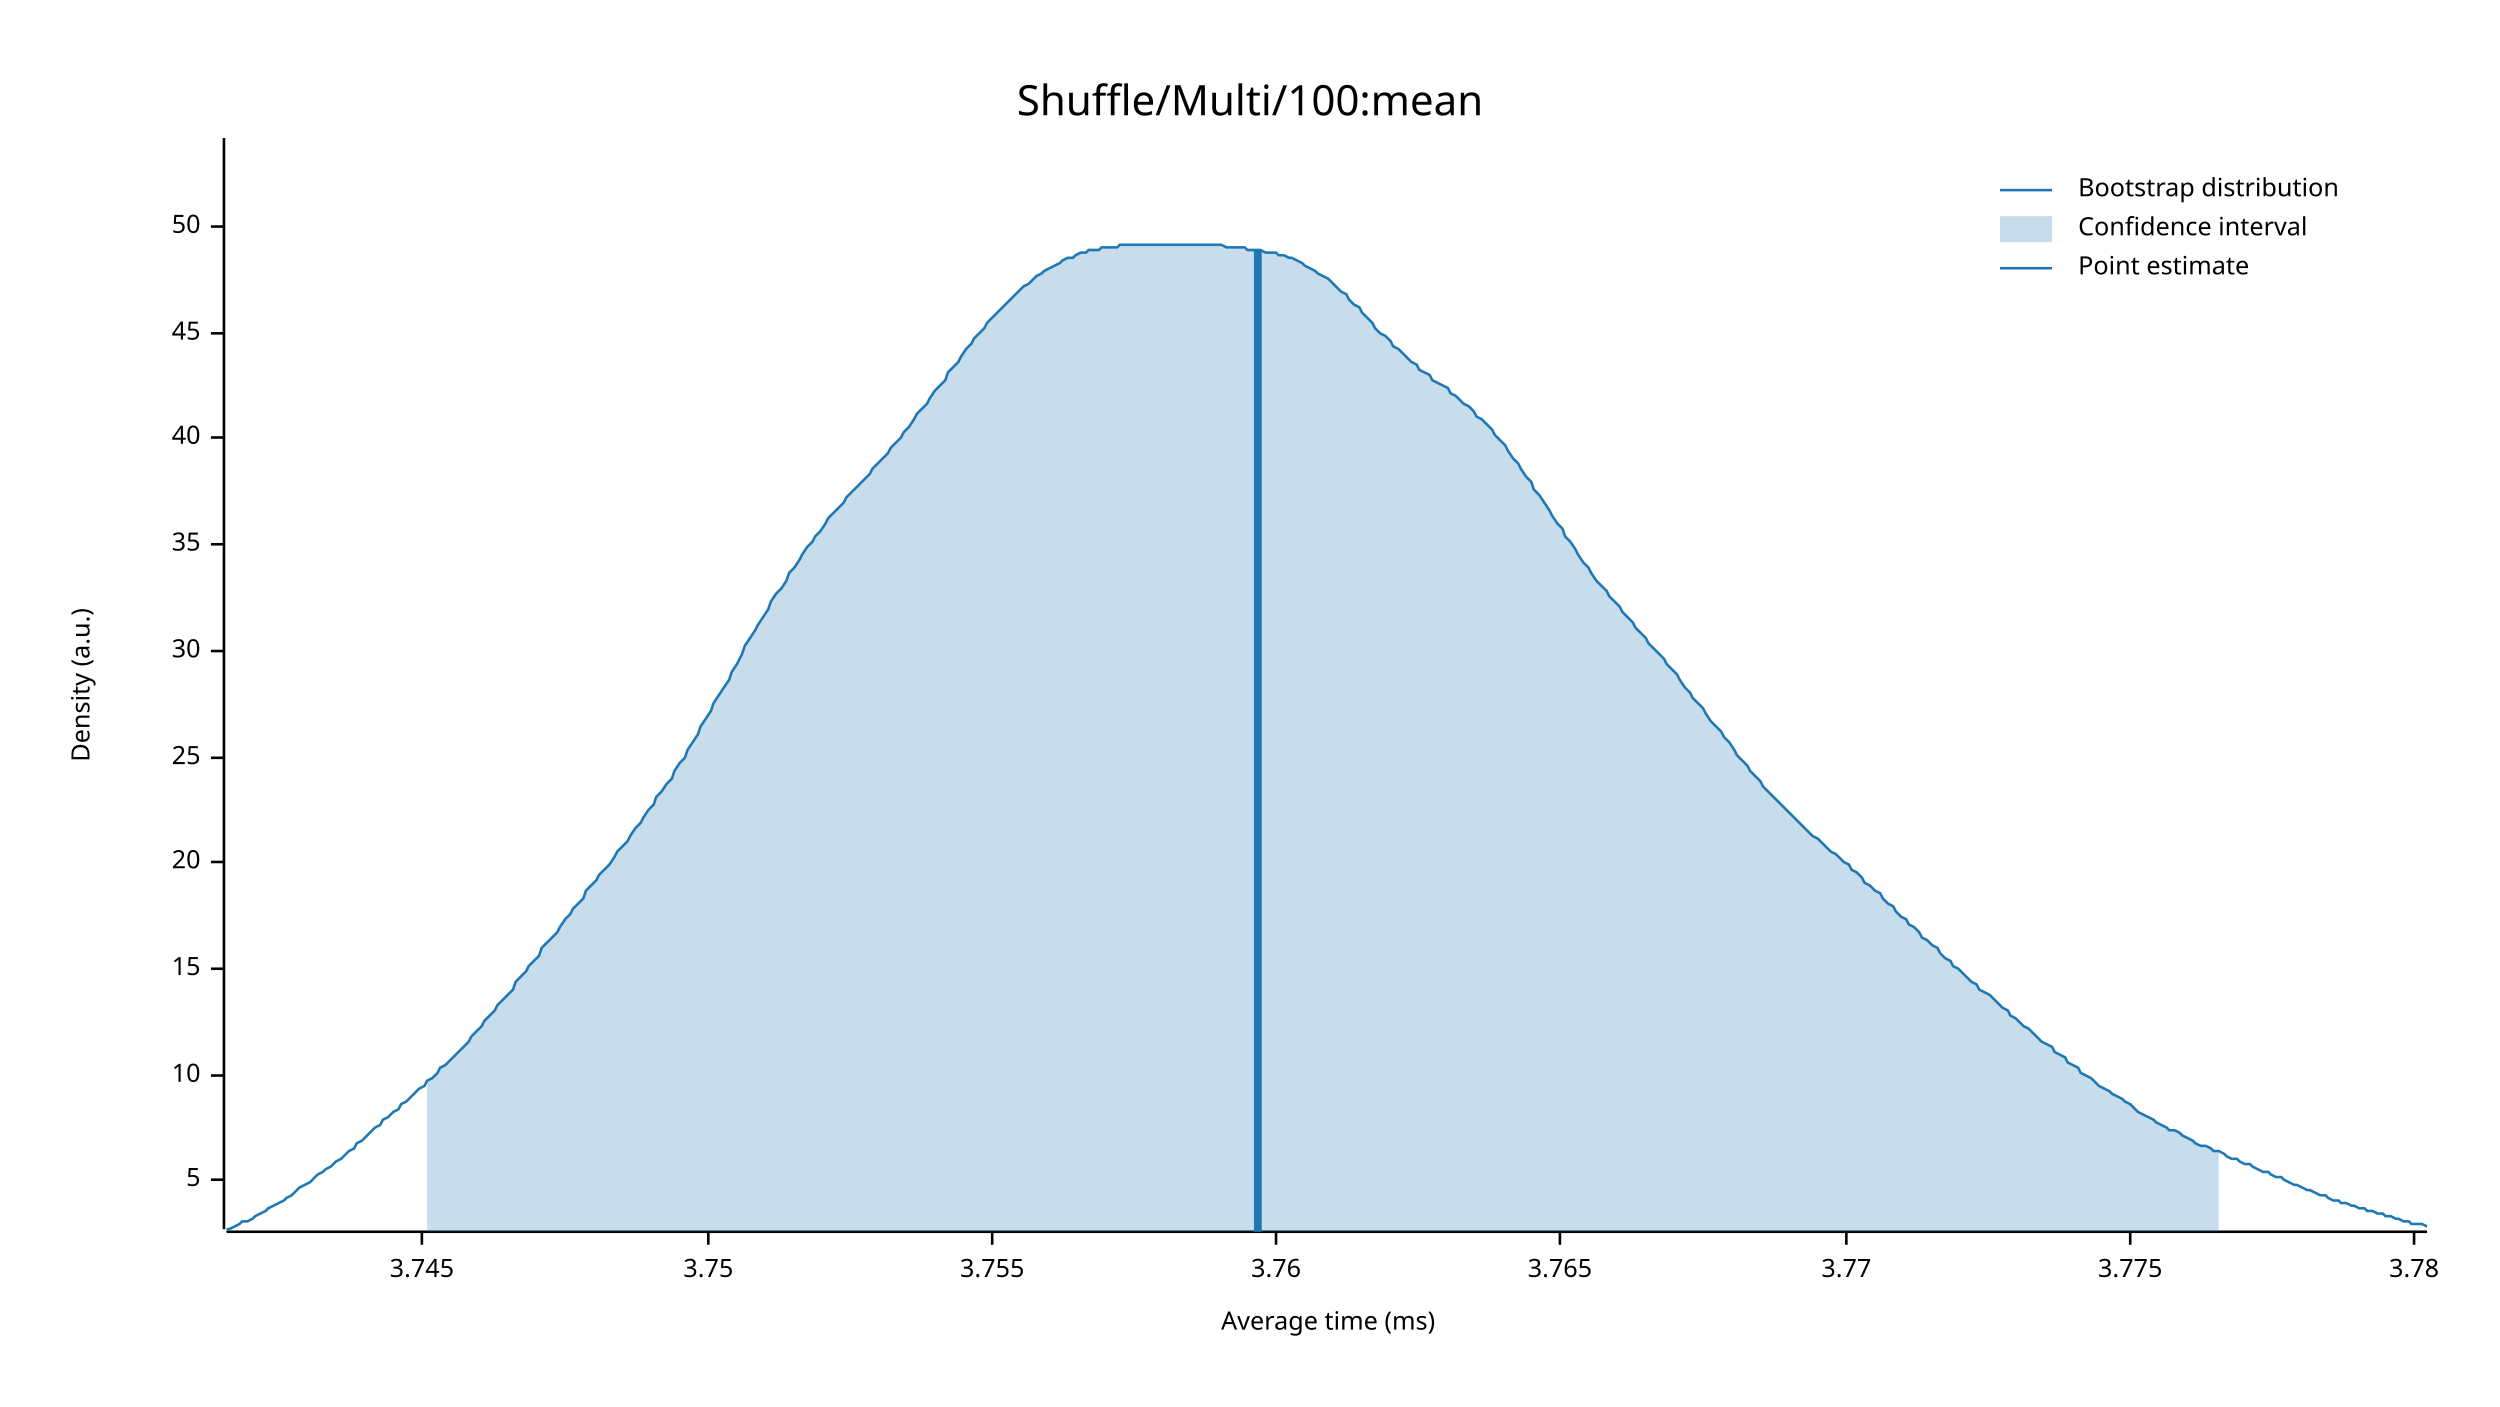
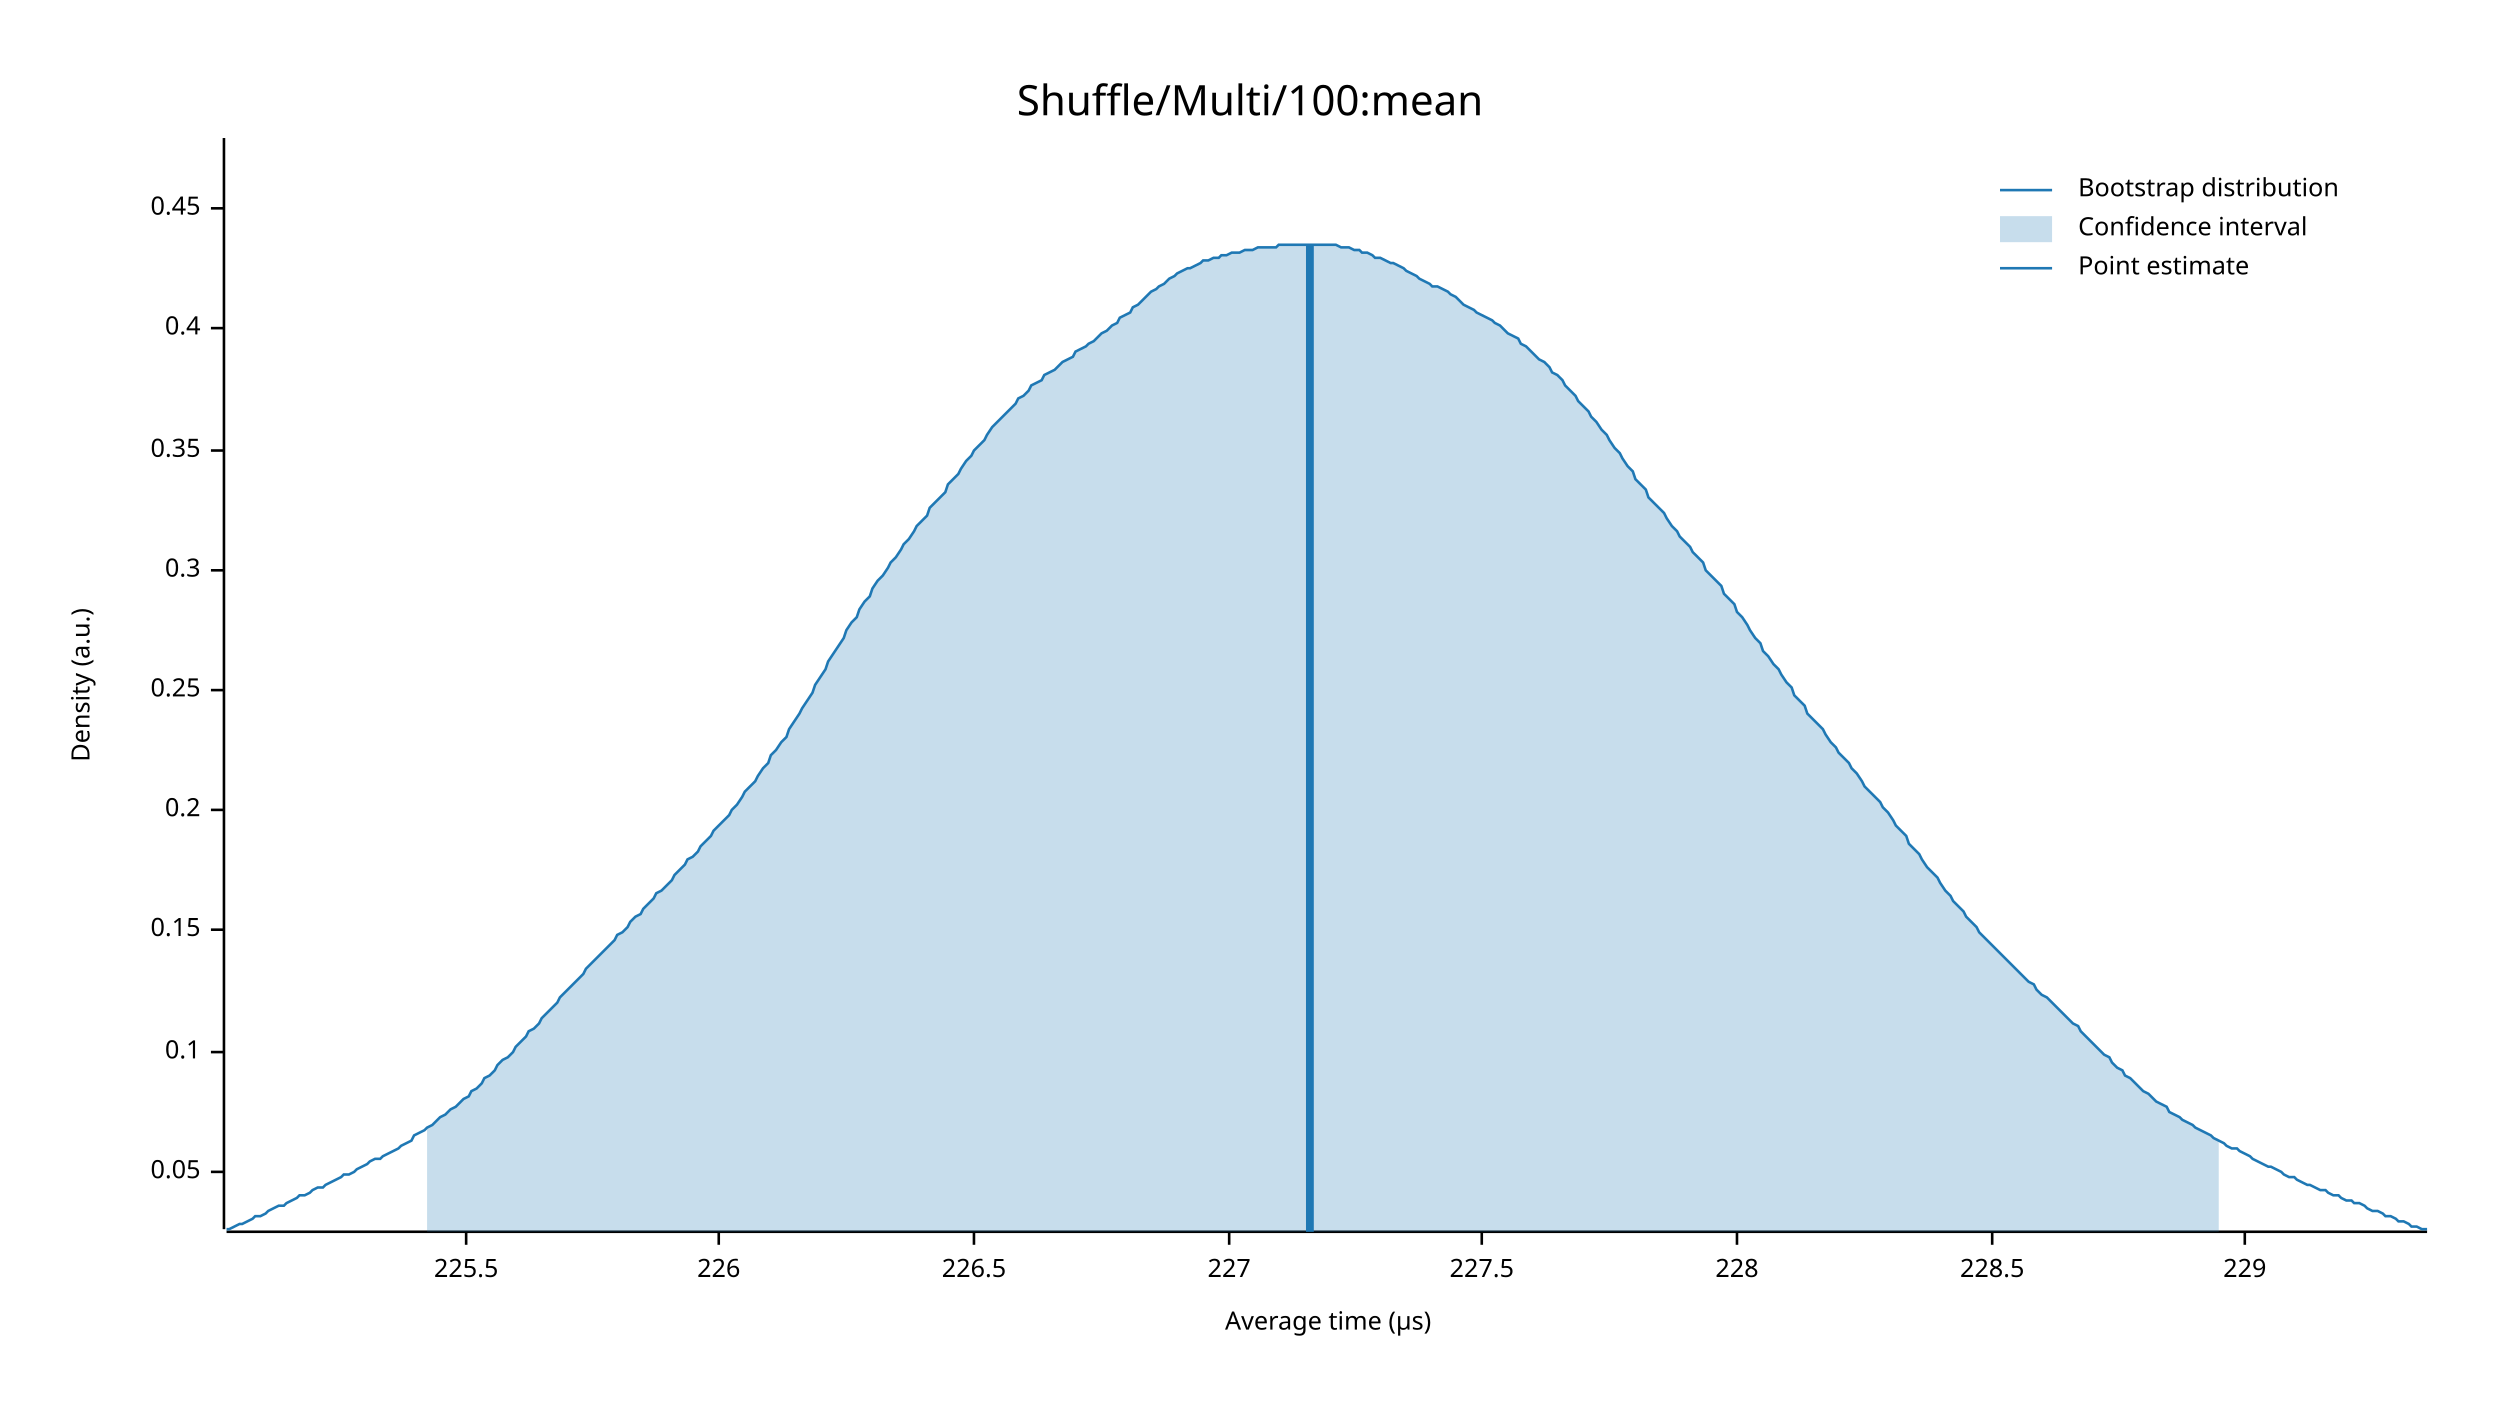
<svg xmlns="http://www.w3.org/2000/svg" width="960" height="540" viewBox="0 0 960 540">
  <text x="480" y="32" dy="0.76em" text-anchor="middle" font-family="sans-serif" font-size="16.129" opacity="1" fill="#000000">
Shuffle/Multi/100:mean
</text>
  <text x="27" y="263" dy="0.76em" text-anchor="middle" font-family="sans-serif" font-size="9.677" opacity="1" fill="#000000" transform="rotate(270, 27, 263)">
Density (a.u.)
</text>
  <text x="510" y="513" dy="-0.5ex" text-anchor="middle" font-family="sans-serif" font-size="9.677" opacity="1" fill="#000000">
- Average time (ms)
+ Average time (µs)
</text>
  <polyline fill="none" opacity="1" stroke="#000000" stroke-width="1" points="86,53 86,472 " />
-   <text x="77" y="453" dy="0.5ex" text-anchor="end" font-family="sans-serif" font-size="9.677" opacity="1" fill="#000000">
- 5
+   <text x="77" y="450" dy="0.5ex" text-anchor="end" font-family="sans-serif" font-size="9.677" opacity="1" fill="#000000">
+ 0.05
</text>
-   <polyline fill="none" opacity="1" stroke="#000000" stroke-width="1" points="81,453 86,453 " />
-   <text x="77" y="413" dy="0.5ex" text-anchor="end" font-family="sans-serif" font-size="9.677" opacity="1" fill="#000000">
- 10
+   <polyline fill="none" opacity="1" stroke="#000000" stroke-width="1" points="81,450 86,450 " />
+   <text x="77" y="404" dy="0.5ex" text-anchor="end" font-family="sans-serif" font-size="9.677" opacity="1" fill="#000000">
+ 0.1
</text>
-   <polyline fill="none" opacity="1" stroke="#000000" stroke-width="1" points="81,413 86,413 " />
-   <text x="77" y="372" dy="0.5ex" text-anchor="end" font-family="sans-serif" font-size="9.677" opacity="1" fill="#000000">
- 15
+   <polyline fill="none" opacity="1" stroke="#000000" stroke-width="1" points="81,404 86,404 " />
+   <text x="77" y="357" dy="0.5ex" text-anchor="end" font-family="sans-serif" font-size="9.677" opacity="1" fill="#000000">
+ 0.15
</text>
-   <polyline fill="none" opacity="1" stroke="#000000" stroke-width="1" points="81,372 86,372 " />
-   <text x="77" y="331" dy="0.5ex" text-anchor="end" font-family="sans-serif" font-size="9.677" opacity="1" fill="#000000">
- 20
+   <polyline fill="none" opacity="1" stroke="#000000" stroke-width="1" points="81,357 86,357 " />
+   <text x="77" y="311" dy="0.5ex" text-anchor="end" font-family="sans-serif" font-size="9.677" opacity="1" fill="#000000">
+ 0.2
</text>
-   <polyline fill="none" opacity="1" stroke="#000000" stroke-width="1" points="81,331 86,331 " />
-   <text x="77" y="291" dy="0.5ex" text-anchor="end" font-family="sans-serif" font-size="9.677" opacity="1" fill="#000000">
- 25
+   <polyline fill="none" opacity="1" stroke="#000000" stroke-width="1" points="81,311 86,311 " />
+   <text x="77" y="265" dy="0.5ex" text-anchor="end" font-family="sans-serif" font-size="9.677" opacity="1" fill="#000000">
+ 0.25
</text>
-   <polyline fill="none" opacity="1" stroke="#000000" stroke-width="1" points="81,291 86,291 " />
-   <text x="77" y="250" dy="0.5ex" text-anchor="end" font-family="sans-serif" font-size="9.677" opacity="1" fill="#000000">
- 30
+   <polyline fill="none" opacity="1" stroke="#000000" stroke-width="1" points="81,265 86,265 " />
+   <text x="77" y="219" dy="0.5ex" text-anchor="end" font-family="sans-serif" font-size="9.677" opacity="1" fill="#000000">
+ 0.3
</text>
-   <polyline fill="none" opacity="1" stroke="#000000" stroke-width="1" points="81,250 86,250 " />
-   <text x="77" y="209" dy="0.5ex" text-anchor="end" font-family="sans-serif" font-size="9.677" opacity="1" fill="#000000">
- 35
+   <polyline fill="none" opacity="1" stroke="#000000" stroke-width="1" points="81,219 86,219 " />
+   <text x="77" y="173" dy="0.5ex" text-anchor="end" font-family="sans-serif" font-size="9.677" opacity="1" fill="#000000">
+ 0.35
</text>
-   <polyline fill="none" opacity="1" stroke="#000000" stroke-width="1" points="81,209 86,209 " />
-   <text x="77" y="168" dy="0.5ex" text-anchor="end" font-family="sans-serif" font-size="9.677" opacity="1" fill="#000000">
- 40
+   <polyline fill="none" opacity="1" stroke="#000000" stroke-width="1" points="81,173 86,173 " />
+   <text x="77" y="126" dy="0.5ex" text-anchor="end" font-family="sans-serif" font-size="9.677" opacity="1" fill="#000000">
+ 0.4
</text>
-   <polyline fill="none" opacity="1" stroke="#000000" stroke-width="1" points="81,168 86,168 " />
-   <text x="77" y="128" dy="0.5ex" text-anchor="end" font-family="sans-serif" font-size="9.677" opacity="1" fill="#000000">
- 45
+   <polyline fill="none" opacity="1" stroke="#000000" stroke-width="1" points="81,126 86,126 " />
+   <text x="77" y="80" dy="0.5ex" text-anchor="end" font-family="sans-serif" font-size="9.677" opacity="1" fill="#000000">
+ 0.45
</text>
-   <polyline fill="none" opacity="1" stroke="#000000" stroke-width="1" points="81,128 86,128 " />
-   <text x="77" y="87" dy="0.5ex" text-anchor="end" font-family="sans-serif" font-size="9.677" opacity="1" fill="#000000">
- 50
+   <polyline fill="none" opacity="1" stroke="#000000" stroke-width="1" points="81,80 86,80 " />
+   <polyline fill="none" opacity="1" stroke="#000000" stroke-width="1" points="87,473 932,473 " />
+   <text x="179" y="483" dy="0.76em" text-anchor="middle" font-family="sans-serif" font-size="9.677" opacity="1" fill="#000000">
+ 225.5
</text>
-   <polyline fill="none" opacity="1" stroke="#000000" stroke-width="1" points="81,87 86,87 " />
-   <polyline fill="none" opacity="1" stroke="#000000" stroke-width="1" points="87,473 932,473 " />
-   <text x="162" y="483" dy="0.76em" text-anchor="middle" font-family="sans-serif" font-size="9.677" opacity="1" fill="#000000">
- 3.745
+   <polyline fill="none" opacity="1" stroke="#000000" stroke-width="1" points="179,473 179,478 " />
+   <text x="276" y="483" dy="0.76em" text-anchor="middle" font-family="sans-serif" font-size="9.677" opacity="1" fill="#000000">
+ 226
</text>
-   <polyline fill="none" opacity="1" stroke="#000000" stroke-width="1" points="162,473 162,478 " />
-   <text x="272" y="483" dy="0.76em" text-anchor="middle" font-family="sans-serif" font-size="9.677" opacity="1" fill="#000000">
- 3.75
+   <polyline fill="none" opacity="1" stroke="#000000" stroke-width="1" points="276,473 276,478 " />
+   <text x="374" y="483" dy="0.76em" text-anchor="middle" font-family="sans-serif" font-size="9.677" opacity="1" fill="#000000">
+ 226.5
</text>
-   <polyline fill="none" opacity="1" stroke="#000000" stroke-width="1" points="272,473 272,478 " />
-   <text x="381" y="483" dy="0.76em" text-anchor="middle" font-family="sans-serif" font-size="9.677" opacity="1" fill="#000000">
- 3.755
+   <polyline fill="none" opacity="1" stroke="#000000" stroke-width="1" points="374,473 374,478 " />
+   <text x="472" y="483" dy="0.76em" text-anchor="middle" font-family="sans-serif" font-size="9.677" opacity="1" fill="#000000">
+ 227
</text>
-   <polyline fill="none" opacity="1" stroke="#000000" stroke-width="1" points="381,473 381,478 " />
-   <text x="490" y="483" dy="0.76em" text-anchor="middle" font-family="sans-serif" font-size="9.677" opacity="1" fill="#000000">
- 3.76
+   <polyline fill="none" opacity="1" stroke="#000000" stroke-width="1" points="472,473 472,478 " />
+   <text x="569" y="483" dy="0.76em" text-anchor="middle" font-family="sans-serif" font-size="9.677" opacity="1" fill="#000000">
+ 227.5
</text>
-   <polyline fill="none" opacity="1" stroke="#000000" stroke-width="1" points="490,473 490,478 " />
-   <text x="599" y="483" dy="0.76em" text-anchor="middle" font-family="sans-serif" font-size="9.677" opacity="1" fill="#000000">
- 3.765
+   <polyline fill="none" opacity="1" stroke="#000000" stroke-width="1" points="569,473 569,478 " />
+   <text x="667" y="483" dy="0.76em" text-anchor="middle" font-family="sans-serif" font-size="9.677" opacity="1" fill="#000000">
+ 228
</text>
-   <polyline fill="none" opacity="1" stroke="#000000" stroke-width="1" points="599,473 599,478 " />
-   <text x="709" y="483" dy="0.76em" text-anchor="middle" font-family="sans-serif" font-size="9.677" opacity="1" fill="#000000">
- 3.77
+   <polyline fill="none" opacity="1" stroke="#000000" stroke-width="1" points="667,473 667,478 " />
+   <text x="765" y="483" dy="0.76em" text-anchor="middle" font-family="sans-serif" font-size="9.677" opacity="1" fill="#000000">
+ 228.5
</text>
-   <polyline fill="none" opacity="1" stroke="#000000" stroke-width="1" points="709,473 709,478 " />
-   <text x="818" y="483" dy="0.76em" text-anchor="middle" font-family="sans-serif" font-size="9.677" opacity="1" fill="#000000">
- 3.775
+   <polyline fill="none" opacity="1" stroke="#000000" stroke-width="1" points="765,473 765,478 " />
+   <text x="862" y="483" dy="0.76em" text-anchor="middle" font-family="sans-serif" font-size="9.677" opacity="1" fill="#000000">
+ 229
</text>
-   <polyline fill="none" opacity="1" stroke="#000000" stroke-width="1" points="818,473 818,478 " />
-   <text x="927" y="483" dy="0.76em" text-anchor="middle" font-family="sans-serif" font-size="9.677" opacity="1" fill="#000000">
- 3.78
- </text>
-   <polyline fill="none" opacity="1" stroke="#000000" stroke-width="1" points="927,473 927,478 " />
-   <polyline fill="none" opacity="1" stroke="#1F78B4" stroke-width="1" points="87,472 88,472 90,471 92,470 93,469 95,469 97,468 98,467 100,466 102,465 103,464 105,463 107,462 109,461 110,460 112,459 114,457 115,456 117,455 119,454 120,453 122,451 124,450 125,449 127,448 129,446 131,445 132,444 134,442 136,441 137,439 139,438 141,436 142,435 144,433 146,432 147,430 149,429 151,427 153,426 154,424 156,423 158,421 159,420 161,418 163,417 164,415 166,414 168,412 169,410 171,409 173,407 175,405 176,404 178,402 180,400 181,398 183,396 185,394 186,392 188,390 190,388 191,386 193,384 195,382 197,380 198,377 200,375 202,373 203,371 205,369 207,367 208,364 210,362 212,360 214,358 215,356 217,353 219,351 220,349 222,347 224,345 225,342 227,340 229,338 230,336 232,334 234,332 236,329 237,327 239,325 241,323 242,321 244,318 246,316 247,314 249,311 251,309 252,306 254,304 256,301 258,299 259,296 261,293 263,291 264,288 266,285 268,282 269,279 271,276 273,273 274,270 276,267 278,264 280,261 281,258 283,255 285,251 286,248 288,245 290,242 291,240 293,237 295,234 296,231 298,228 300,226 302,223 303,220 305,218 307,215 308,213 310,210 312,208 313,206 315,204 317,201 318,199 320,197 322,195 324,193 325,191 327,189 329,187 330,186 332,184 334,182 335,180 337,178 339,176 341,174 342,172 344,170 346,168 347,166 349,164 351,161 352,159 354,157 356,155 357,153 359,150 361,148 363,146 364,143 366,141 368,139 369,137 371,134 373,132 374,130 376,128 378,126 379,124 381,122 383,120 385,118 386,117 388,115 390,113 391,112 393,110 395,109 396,108 398,106 400,105 401,104 403,103 405,102 407,101 408,100 410,99 412,99 413,98 415,97 417,97 418,96 420,96 422,96 423,95 425,95 427,95 429,95 430,94 432,94 434,94 435,94 437,94 439,94 440,94 442,94 444,94 445,94 447,94 449,94 451,94 452,94 454,94 456,94 457,94 459,94 461,94 462,94 464,94 466,94 468,94 469,94 471,95 473,95 474,95 476,95 478,95 479,96 481,96 483,96 484,96 486,97 488,97 490,97 491,98 493,98 495,99 496,99 498,100 500,101 501,102 503,103 505,104 506,105 508,106 510,107 512,109 513,110 515,112 517,113 518,115 520,117 522,118 523,120 525,122 527,124 528,126 530,128 532,129 534,131 535,133 537,134 539,136 540,137 542,139 544,140 545,142 547,143 549,144 550,146 552,147 554,148 556,149 557,151 559,152 561,154 562,155 564,156 566,158 567,160 569,161 571,163 573,165 574,167 576,169 578,171 579,173 581,176 583,178 584,180 586,183 588,185 589,188 591,190 593,193 595,196 596,198 598,201 600,203 601,206 603,208 605,211 606,213 608,216 610,218 611,220 613,223 615,225 617,227 618,229 620,231 622,233 623,235 625,237 627,239 628,241 630,243 632,245 633,247 635,249 637,251 639,253 640,255 642,257 644,259 645,261 647,264 649,266 650,268 652,270 654,272 655,274 657,277 659,279 661,281 662,283 664,285 666,288 667,290 669,292 671,294 672,296 674,298 676,300 677,302 679,304 681,306 683,308 684,309 686,311 688,313 689,314 691,316 693,318 694,319 696,321 698,322 700,324 701,325 703,327 705,328 706,329 708,331 710,332 711,334 713,335 715,337 716,339 718,340 720,342 722,343 723,345 725,347 727,348 728,350 730,352 732,353 733,355 735,356 737,358 738,360 740,361 742,363 744,364 745,366 747,368 749,369 750,371 752,372 754,374 755,375 757,377 759,378 760,380 762,381 764,382 766,384 767,385 769,387 771,388 772,390 774,391 776,393 777,394 779,395 781,397 782,398 784,400 786,401 788,402 789,404 791,405 793,406 794,408 796,409 798,410 799,412 801,413 803,414 804,415 806,417 808,418 810,419 811,420 813,421 815,422 816,423 818,424 820,426 821,427 823,428 825,429 827,430 828,431 830,432 832,433 833,434 835,434 837,435 838,436 840,437 842,438 843,439 845,440 847,440 849,441 850,442 852,442 854,443 855,444 857,445 859,445 860,446 862,447 864,447 865,448 867,449 869,450 871,450 872,451 874,452 876,452 877,453 879,454 881,455 882,455 884,456 886,457 887,457 889,458 891,459 893,459 894,460 896,461 898,461 899,462 901,462 903,463 904,463 906,464 908,464 909,465 911,465 913,466 915,466 916,467 918,467 920,468 921,468 923,469 925,469 926,470 928,470 930,470 932,471 " />
-   <polygon opacity="0.25" fill="#1F78B4" points="164,415 166,414 168,412 169,410 171,409 173,407 175,405 176,404 178,402 180,400 181,398 183,396 185,394 186,392 188,390 190,388 191,386 193,384 195,382 197,380 198,377 200,375 202,373 203,371 205,369 207,367 208,364 210,362 212,360 214,358 215,356 217,353 219,351 220,349 222,347 224,345 225,342 227,340 229,338 230,336 232,334 234,332 236,329 237,327 239,325 241,323 242,321 244,318 246,316 247,314 249,311 251,309 252,306 254,304 256,301 258,299 259,296 261,293 263,291 264,288 266,285 268,282 269,279 271,276 273,273 274,270 276,267 278,264 280,261 281,258 283,255 285,251 286,248 288,245 290,242 291,240 293,237 295,234 296,231 298,228 300,226 302,223 303,220 305,218 307,215 308,213 310,210 312,208 313,206 315,204 317,201 318,199 320,197 322,195 324,193 325,191 327,189 329,187 330,186 332,184 334,182 335,180 337,178 339,176 341,174 342,172 344,170 346,168 347,166 349,164 351,161 352,159 354,157 356,155 357,153 359,150 361,148 363,146 364,143 366,141 368,139 369,137 371,134 373,132 374,130 376,128 378,126 379,124 381,122 383,120 385,118 386,117 388,115 390,113 391,112 393,110 395,109 396,108 398,106 400,105 401,104 403,103 405,102 407,101 408,100 410,99 412,99 413,98 415,97 417,97 418,96 420,96 422,96 423,95 425,95 427,95 429,95 430,94 432,94 434,94 435,94 437,94 439,94 440,94 442,94 444,94 445,94 447,94 449,94 451,94 452,94 454,94 456,94 457,94 459,94 461,94 462,94 464,94 466,94 468,94 469,94 471,95 473,95 474,95 476,95 478,95 479,96 481,96 483,96 484,96 486,97 488,97 490,97 491,98 493,98 495,99 496,99 498,100 500,101 501,102 503,103 505,104 506,105 508,106 510,107 512,109 513,110 515,112 517,113 518,115 520,117 522,118 523,120 525,122 527,124 528,126 530,128 532,129 534,131 535,133 537,134 539,136 540,137 542,139 544,140 545,142 547,143 549,144 550,146 552,147 554,148 556,149 557,151 559,152 561,154 562,155 564,156 566,158 567,160 569,161 571,163 573,165 574,167 576,169 578,171 579,173 581,176 583,178 584,180 586,183 588,185 589,188 591,190 593,193 595,196 596,198 598,201 600,203 601,206 603,208 605,211 606,213 608,216 610,218 611,220 613,223 615,225 617,227 618,229 620,231 622,233 623,235 625,237 627,239 628,241 630,243 632,245 633,247 635,249 637,251 639,253 640,255 642,257 644,259 645,261 647,264 649,266 650,268 652,270 654,272 655,274 657,277 659,279 661,281 662,283 664,285 666,288 667,290 669,292 671,294 672,296 674,298 676,300 677,302 679,304 681,306 683,308 684,309 686,311 688,313 689,314 691,316 693,318 694,319 696,321 698,322 700,324 701,325 703,327 705,328 706,329 708,331 710,332 711,334 713,335 715,337 716,339 718,340 720,342 722,343 723,345 725,347 727,348 728,350 730,352 732,353 733,355 735,356 737,358 738,360 740,361 742,363 744,364 745,366 747,368 749,369 750,371 752,372 754,374 755,375 757,377 759,378 760,380 762,381 764,382 766,384 767,385 769,387 771,388 772,390 774,391 776,393 777,394 779,395 781,397 782,398 784,400 786,401 788,402 789,404 791,405 793,406 794,408 796,409 798,410 799,412 801,413 803,414 804,415 806,417 808,418 810,419 811,420 813,421 815,422 816,423 818,424 820,426 821,427 823,428 825,429 827,430 828,431 830,432 832,433 833,434 835,434 837,435 838,436 840,437 842,438 843,439 845,440 847,440 849,441 850,442 852,442 852,473 164,473 " />
-   <polyline fill="none" opacity="1" stroke="#1F78B4" stroke-width="3" points="483,473 483,96 " />
+   <polyline fill="none" opacity="1" stroke="#000000" stroke-width="1" points="862,473 862,478 " />
+   <polyline fill="none" opacity="1" stroke="#1F78B4" stroke-width="1" points="87,472 88,472 90,471 92,470 93,470 95,469 97,468 98,467 100,467 102,466 103,465 105,464 107,463 109,463 110,462 112,461 114,460 115,459 117,459 119,458 120,457 122,456 124,456 125,455 127,454 129,453 131,452 132,451 134,451 136,450 137,449 139,448 141,447 142,446 144,445 146,445 147,444 149,443 151,442 153,441 154,440 156,439 158,438 159,436 161,435 163,434 164,433 166,432 168,430 169,429 171,428 173,426 175,425 176,424 178,422 180,421 181,419 183,418 185,416 186,414 188,413 190,411 191,409 193,407 195,406 197,404 198,402 200,400 202,398 203,396 205,395 207,393 208,391 210,389 212,387 214,385 215,383 217,381 219,379 220,378 222,376 224,374 225,372 227,370 229,368 230,367 232,365 234,363 236,361 237,359 239,358 241,356 242,354 244,352 246,351 247,349 249,347 251,345 252,343 254,342 256,340 258,338 259,336 261,334 263,332 264,330 266,329 268,327 269,325 271,323 273,321 274,319 276,317 278,315 280,313 281,311 283,309 285,306 286,304 288,302 290,300 291,298 293,295 295,293 296,290 298,288 300,285 302,283 303,280 305,277 307,274 308,272 310,269 312,266 313,263 315,260 317,257 318,254 320,251 322,248 324,245 325,242 327,239 329,237 330,234 332,231 334,229 335,226 337,223 339,221 341,218 342,216 344,214 346,211 347,209 349,207 351,204 352,202 354,200 356,198 357,195 359,193 361,191 363,189 364,186 366,184 368,182 369,180 371,177 373,175 374,173 376,171 378,169 379,167 381,164 383,162 385,160 386,159 388,157 390,155 391,153 393,152 395,150 396,148 398,147 400,146 401,144 403,143 405,142 407,140 408,139 410,138 412,137 413,135 415,134 417,133 418,132 420,131 422,129 423,128 425,127 427,125 429,124 430,122 432,121 434,120 435,118 437,117 439,115 440,114 442,112 444,111 445,110 447,109 449,107 451,106 452,105 454,104 456,103 457,103 459,102 461,101 462,100 464,100 466,99 468,99 469,98 471,98 473,97 474,97 476,97 478,96 479,96 481,96 483,95 484,95 486,95 488,95 490,95 491,94 493,94 495,94 496,94 498,94 500,94 501,94 503,94 505,94 506,94 508,94 510,94 512,94 513,94 515,95 517,95 518,95 520,96 522,96 523,97 525,97 527,98 528,99 530,99 532,100 534,101 535,101 537,102 539,103 540,104 542,105 544,106 545,107 547,108 549,109 550,110 552,110 554,111 556,112 557,113 559,114 561,116 562,117 564,118 566,119 567,120 569,121 571,122 573,123 574,124 576,125 578,127 579,128 581,129 583,130 584,132 586,133 588,135 589,136 591,138 593,139 595,141 596,143 598,144 600,146 601,148 603,150 605,152 606,154 608,156 610,158 611,160 613,162 615,165 617,167 618,169 620,172 622,174 623,176 625,179 627,181 628,184 630,186 632,188 633,191 635,193 637,195 639,197 640,199 642,202 644,204 645,206 647,208 649,210 650,212 652,214 654,216 655,219 657,221 659,223 661,225 662,228 664,230 666,232 667,235 669,237 671,240 672,242 674,245 676,247 677,250 679,252 681,255 683,257 684,259 686,262 688,264 689,267 691,269 693,271 694,274 696,276 698,278 700,280 701,282 703,285 705,287 706,289 708,291 710,293 711,295 713,297 715,300 716,302 718,304 720,306 722,308 723,310 725,312 727,315 728,317 730,319 732,321 733,324 735,326 737,328 738,330 740,333 742,335 744,337 745,339 747,342 749,344 750,346 752,348 754,350 755,352 757,354 759,356 760,358 762,360 764,362 766,364 767,365 769,367 771,369 772,370 774,372 776,374 777,375 779,377 781,378 782,380 784,382 786,383 788,385 789,386 791,388 793,390 794,391 796,393 798,394 799,396 801,398 803,400 804,401 806,403 808,405 810,406 811,408 813,410 815,411 816,413 818,414 820,416 821,417 823,419 825,420 827,422 828,423 830,424 832,425 833,427 835,428 837,429 838,430 840,431 842,432 843,433 845,434 847,435 849,436 850,437 852,438 854,439 855,440 857,441 859,441 860,442 862,443 864,444 865,445 867,446 869,447 871,448 872,448 874,449 876,450 877,451 879,452 881,452 882,453 884,454 886,455 887,455 889,456 891,457 893,457 894,458 896,459 898,459 899,460 901,461 903,461 904,462 906,462 908,463 909,464 911,465 913,465 915,466 916,467 918,467 920,468 921,469 923,469 925,470 926,471 928,471 930,472 932,472 " />
+   <polygon opacity="0.25" fill="#1F78B4" points="164,433 166,432 168,430 169,429 171,428 173,426 175,425 176,424 178,422 180,421 181,419 183,418 185,416 186,414 188,413 190,411 191,409 193,407 195,406 197,404 198,402 200,400 202,398 203,396 205,395 207,393 208,391 210,389 212,387 214,385 215,383 217,381 219,379 220,378 222,376 224,374 225,372 227,370 229,368 230,367 232,365 234,363 236,361 237,359 239,358 241,356 242,354 244,352 246,351 247,349 249,347 251,345 252,343 254,342 256,340 258,338 259,336 261,334 263,332 264,330 266,329 268,327 269,325 271,323 273,321 274,319 276,317 278,315 280,313 281,311 283,309 285,306 286,304 288,302 290,300 291,298 293,295 295,293 296,290 298,288 300,285 302,283 303,280 305,277 307,274 308,272 310,269 312,266 313,263 315,260 317,257 318,254 320,251 322,248 324,245 325,242 327,239 329,237 330,234 332,231 334,229 335,226 337,223 339,221 341,218 342,216 344,214 346,211 347,209 349,207 351,204 352,202 354,200 356,198 357,195 359,193 361,191 363,189 364,186 366,184 368,182 369,180 371,177 373,175 374,173 376,171 378,169 379,167 381,164 383,162 385,160 386,159 388,157 390,155 391,153 393,152 395,150 396,148 398,147 400,146 401,144 403,143 405,142 407,140 408,139 410,138 412,137 413,135 415,134 417,133 418,132 420,131 422,129 423,128 425,127 427,125 429,124 430,122 432,121 434,120 435,118 437,117 439,115 440,114 442,112 444,111 445,110 447,109 449,107 451,106 452,105 454,104 456,103 457,103 459,102 461,101 462,100 464,100 466,99 468,99 469,98 471,98 473,97 474,97 476,97 478,96 479,96 481,96 483,95 484,95 486,95 488,95 490,95 491,94 493,94 495,94 496,94 498,94 500,94 501,94 503,94 505,94 506,94 508,94 510,94 512,94 513,94 515,95 517,95 518,95 520,96 522,96 523,97 525,97 527,98 528,99 530,99 532,100 534,101 535,101 537,102 539,103 540,104 542,105 544,106 545,107 547,108 549,109 550,110 552,110 554,111 556,112 557,113 559,114 561,116 562,117 564,118 566,119 567,120 569,121 571,122 573,123 574,124 576,125 578,127 579,128 581,129 583,130 584,132 586,133 588,135 589,136 591,138 593,139 595,141 596,143 598,144 600,146 601,148 603,150 605,152 606,154 608,156 610,158 611,160 613,162 615,165 617,167 618,169 620,172 622,174 623,176 625,179 627,181 628,184 630,186 632,188 633,191 635,193 637,195 639,197 640,199 642,202 644,204 645,206 647,208 649,210 650,212 652,214 654,216 655,219 657,221 659,223 661,225 662,228 664,230 666,232 667,235 669,237 671,240 672,242 674,245 676,247 677,250 679,252 681,255 683,257 684,259 686,262 688,264 689,267 691,269 693,271 694,274 696,276 698,278 700,280 701,282 703,285 705,287 706,289 708,291 710,293 711,295 713,297 715,300 716,302 718,304 720,306 722,308 723,310 725,312 727,315 728,317 730,319 732,321 733,324 735,326 737,328 738,330 740,333 742,335 744,337 745,339 747,342 749,344 750,346 752,348 754,350 755,352 757,354 759,356 760,358 762,360 764,362 766,364 767,365 769,367 771,369 772,370 774,372 776,374 777,375 779,377 781,378 782,380 784,382 786,383 788,385 789,386 791,388 793,390 794,391 796,393 798,394 799,396 801,398 803,400 804,401 806,403 808,405 810,406 811,408 813,410 815,411 816,413 818,414 820,416 821,417 823,419 825,420 827,422 828,423 830,424 832,425 833,427 835,428 837,429 838,430 840,431 842,432 843,433 845,434 847,435 849,436 850,437 852,438 852,473 164,473 " />
+   <polyline fill="none" opacity="1" stroke="#1F78B4" stroke-width="3" points="503,473 503,94 " />
  <text x="798" y="68" dy="0.76em" text-anchor="start" font-family="sans-serif" font-size="9.677" opacity="1" fill="#000000">
Bootstrap distribution
</text>
  <text x="798" y="83" dy="0.76em" text-anchor="start" font-family="sans-serif" font-size="9.677" opacity="1" fill="#000000">
Confidence interval
</text>
  <text x="798" y="98" dy="0.76em" text-anchor="start" font-family="sans-serif" font-size="9.677" opacity="1" fill="#000000">
Point estimate
</text>
  <polyline fill="none" opacity="1" stroke="#1F78B4" stroke-width="1" points="768,73 788,73 " />
  <rect x="768" y="83" width="20" height="10" opacity="0.25" fill="#1F78B4" stroke="none" />
  <polyline fill="none" opacity="1" stroke="#1F78B4" stroke-width="1" points="768,103 788,103 " />
</svg>
